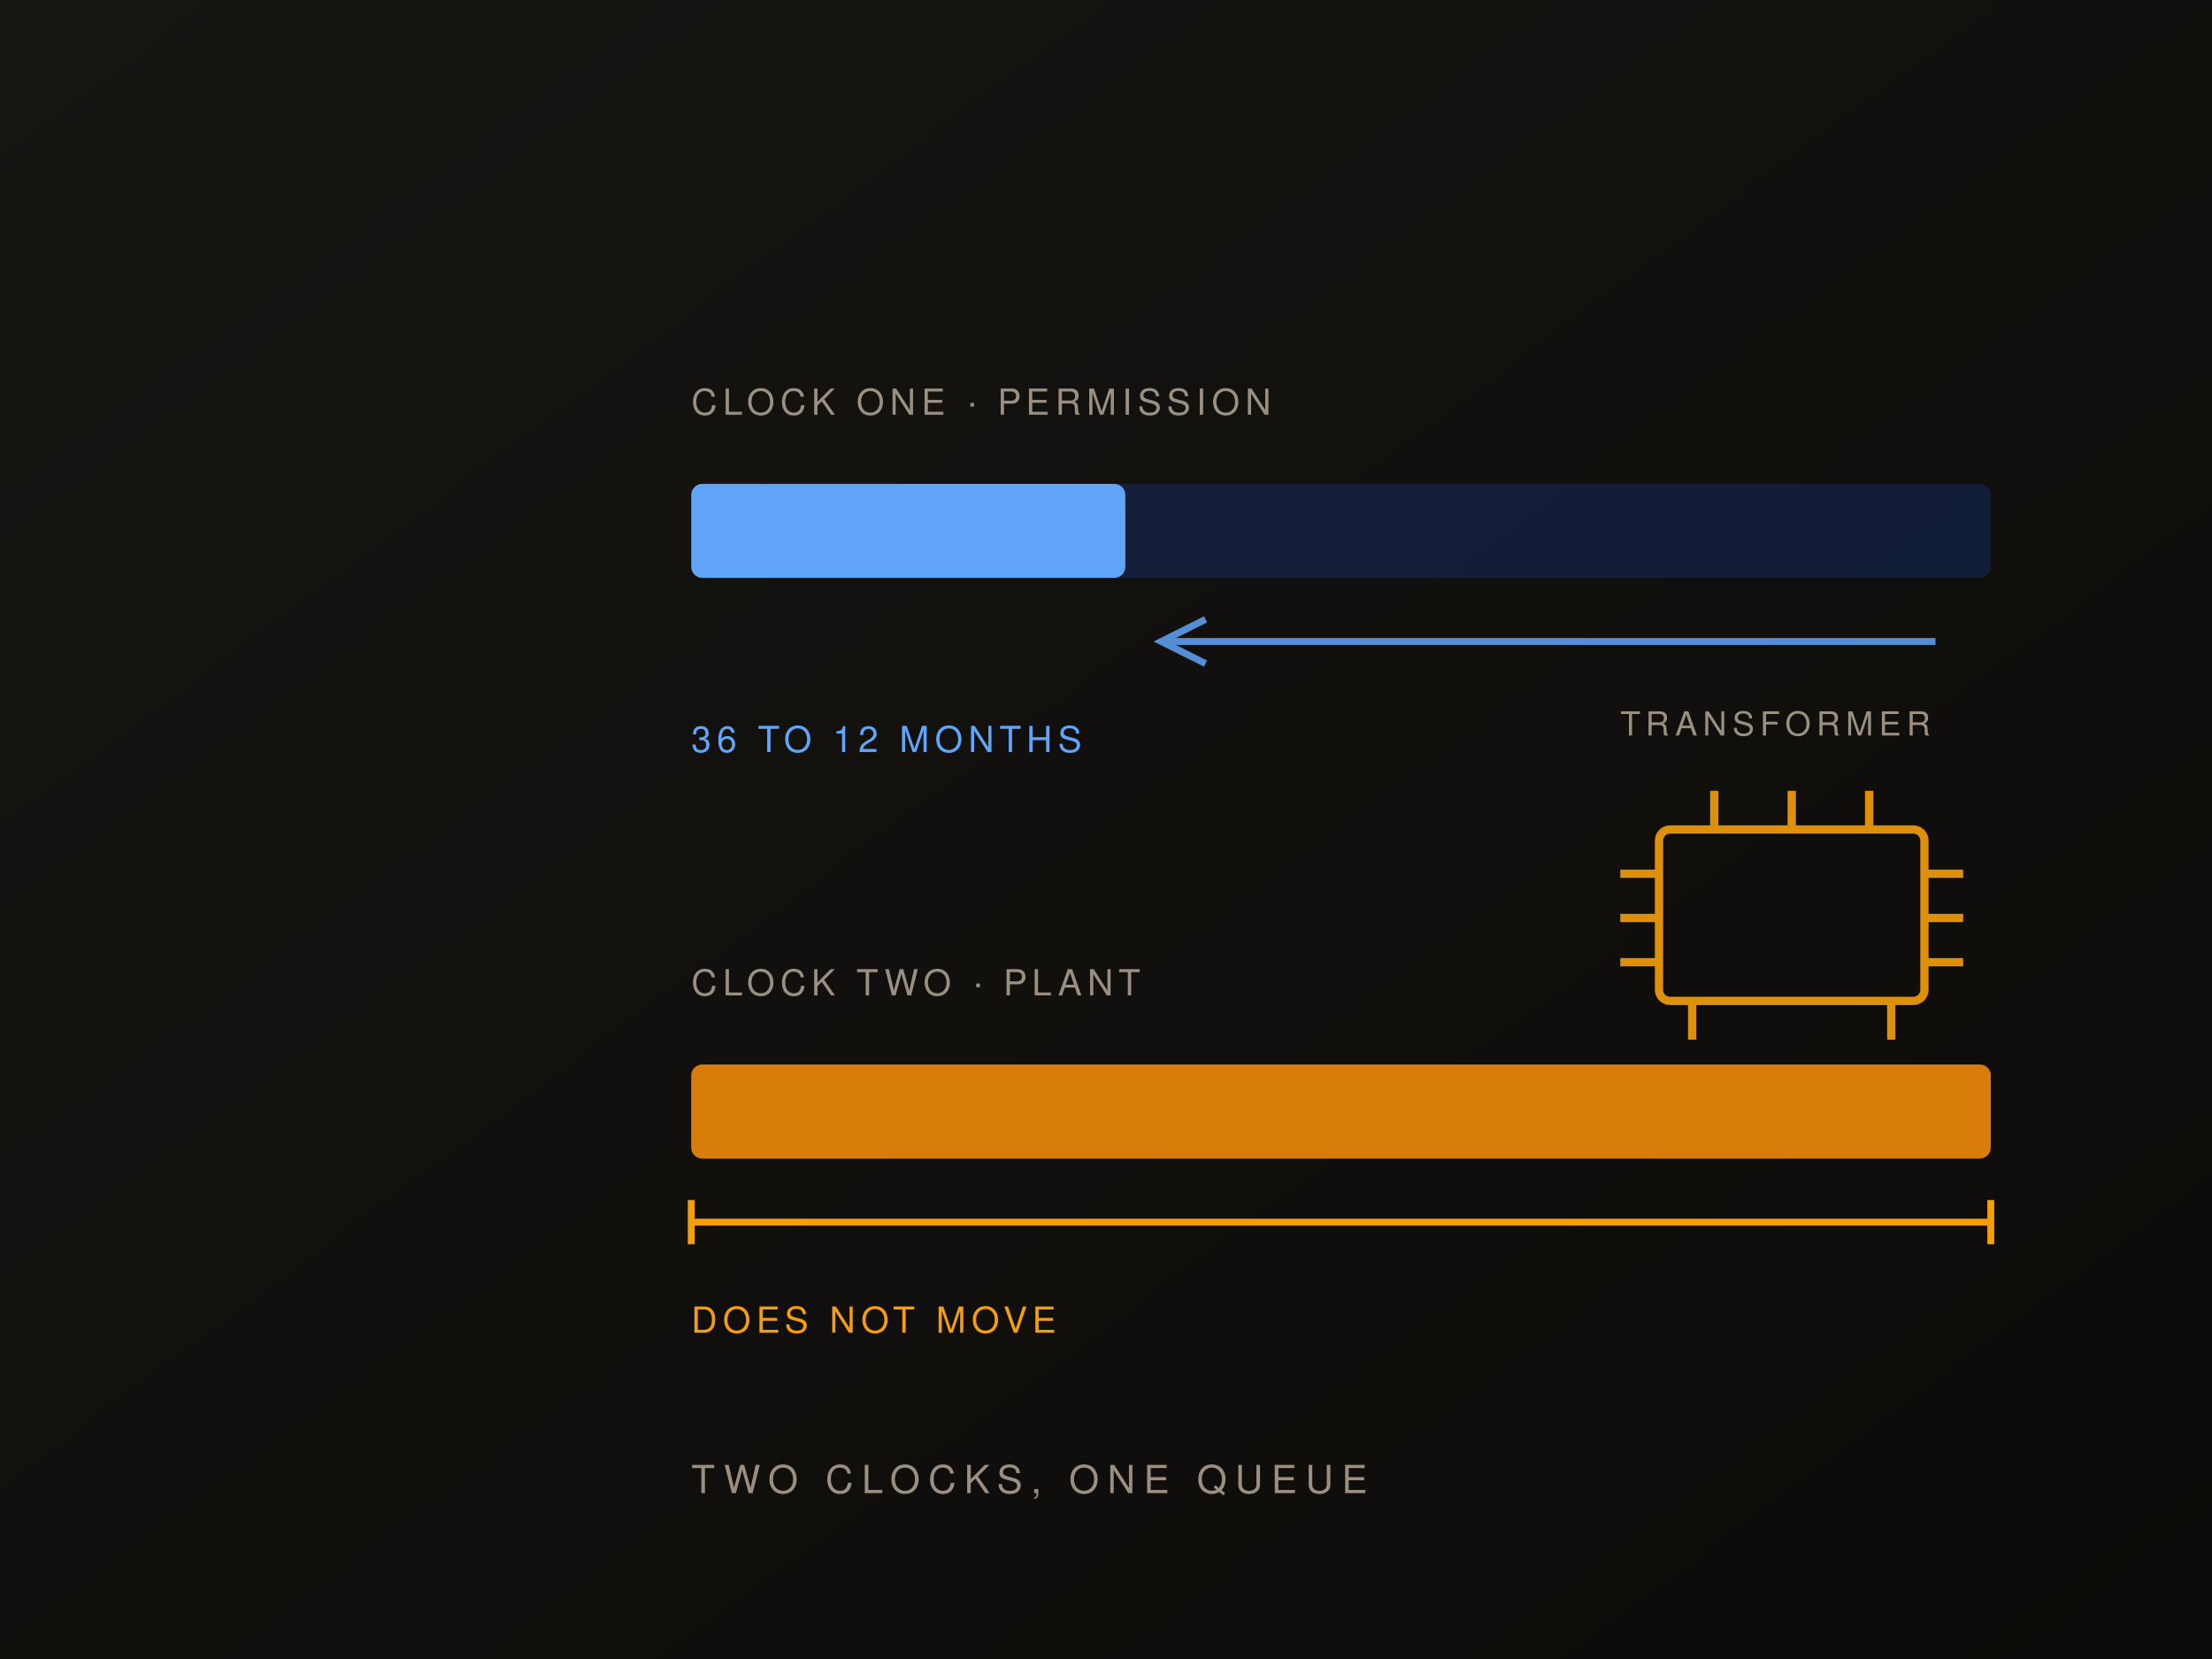
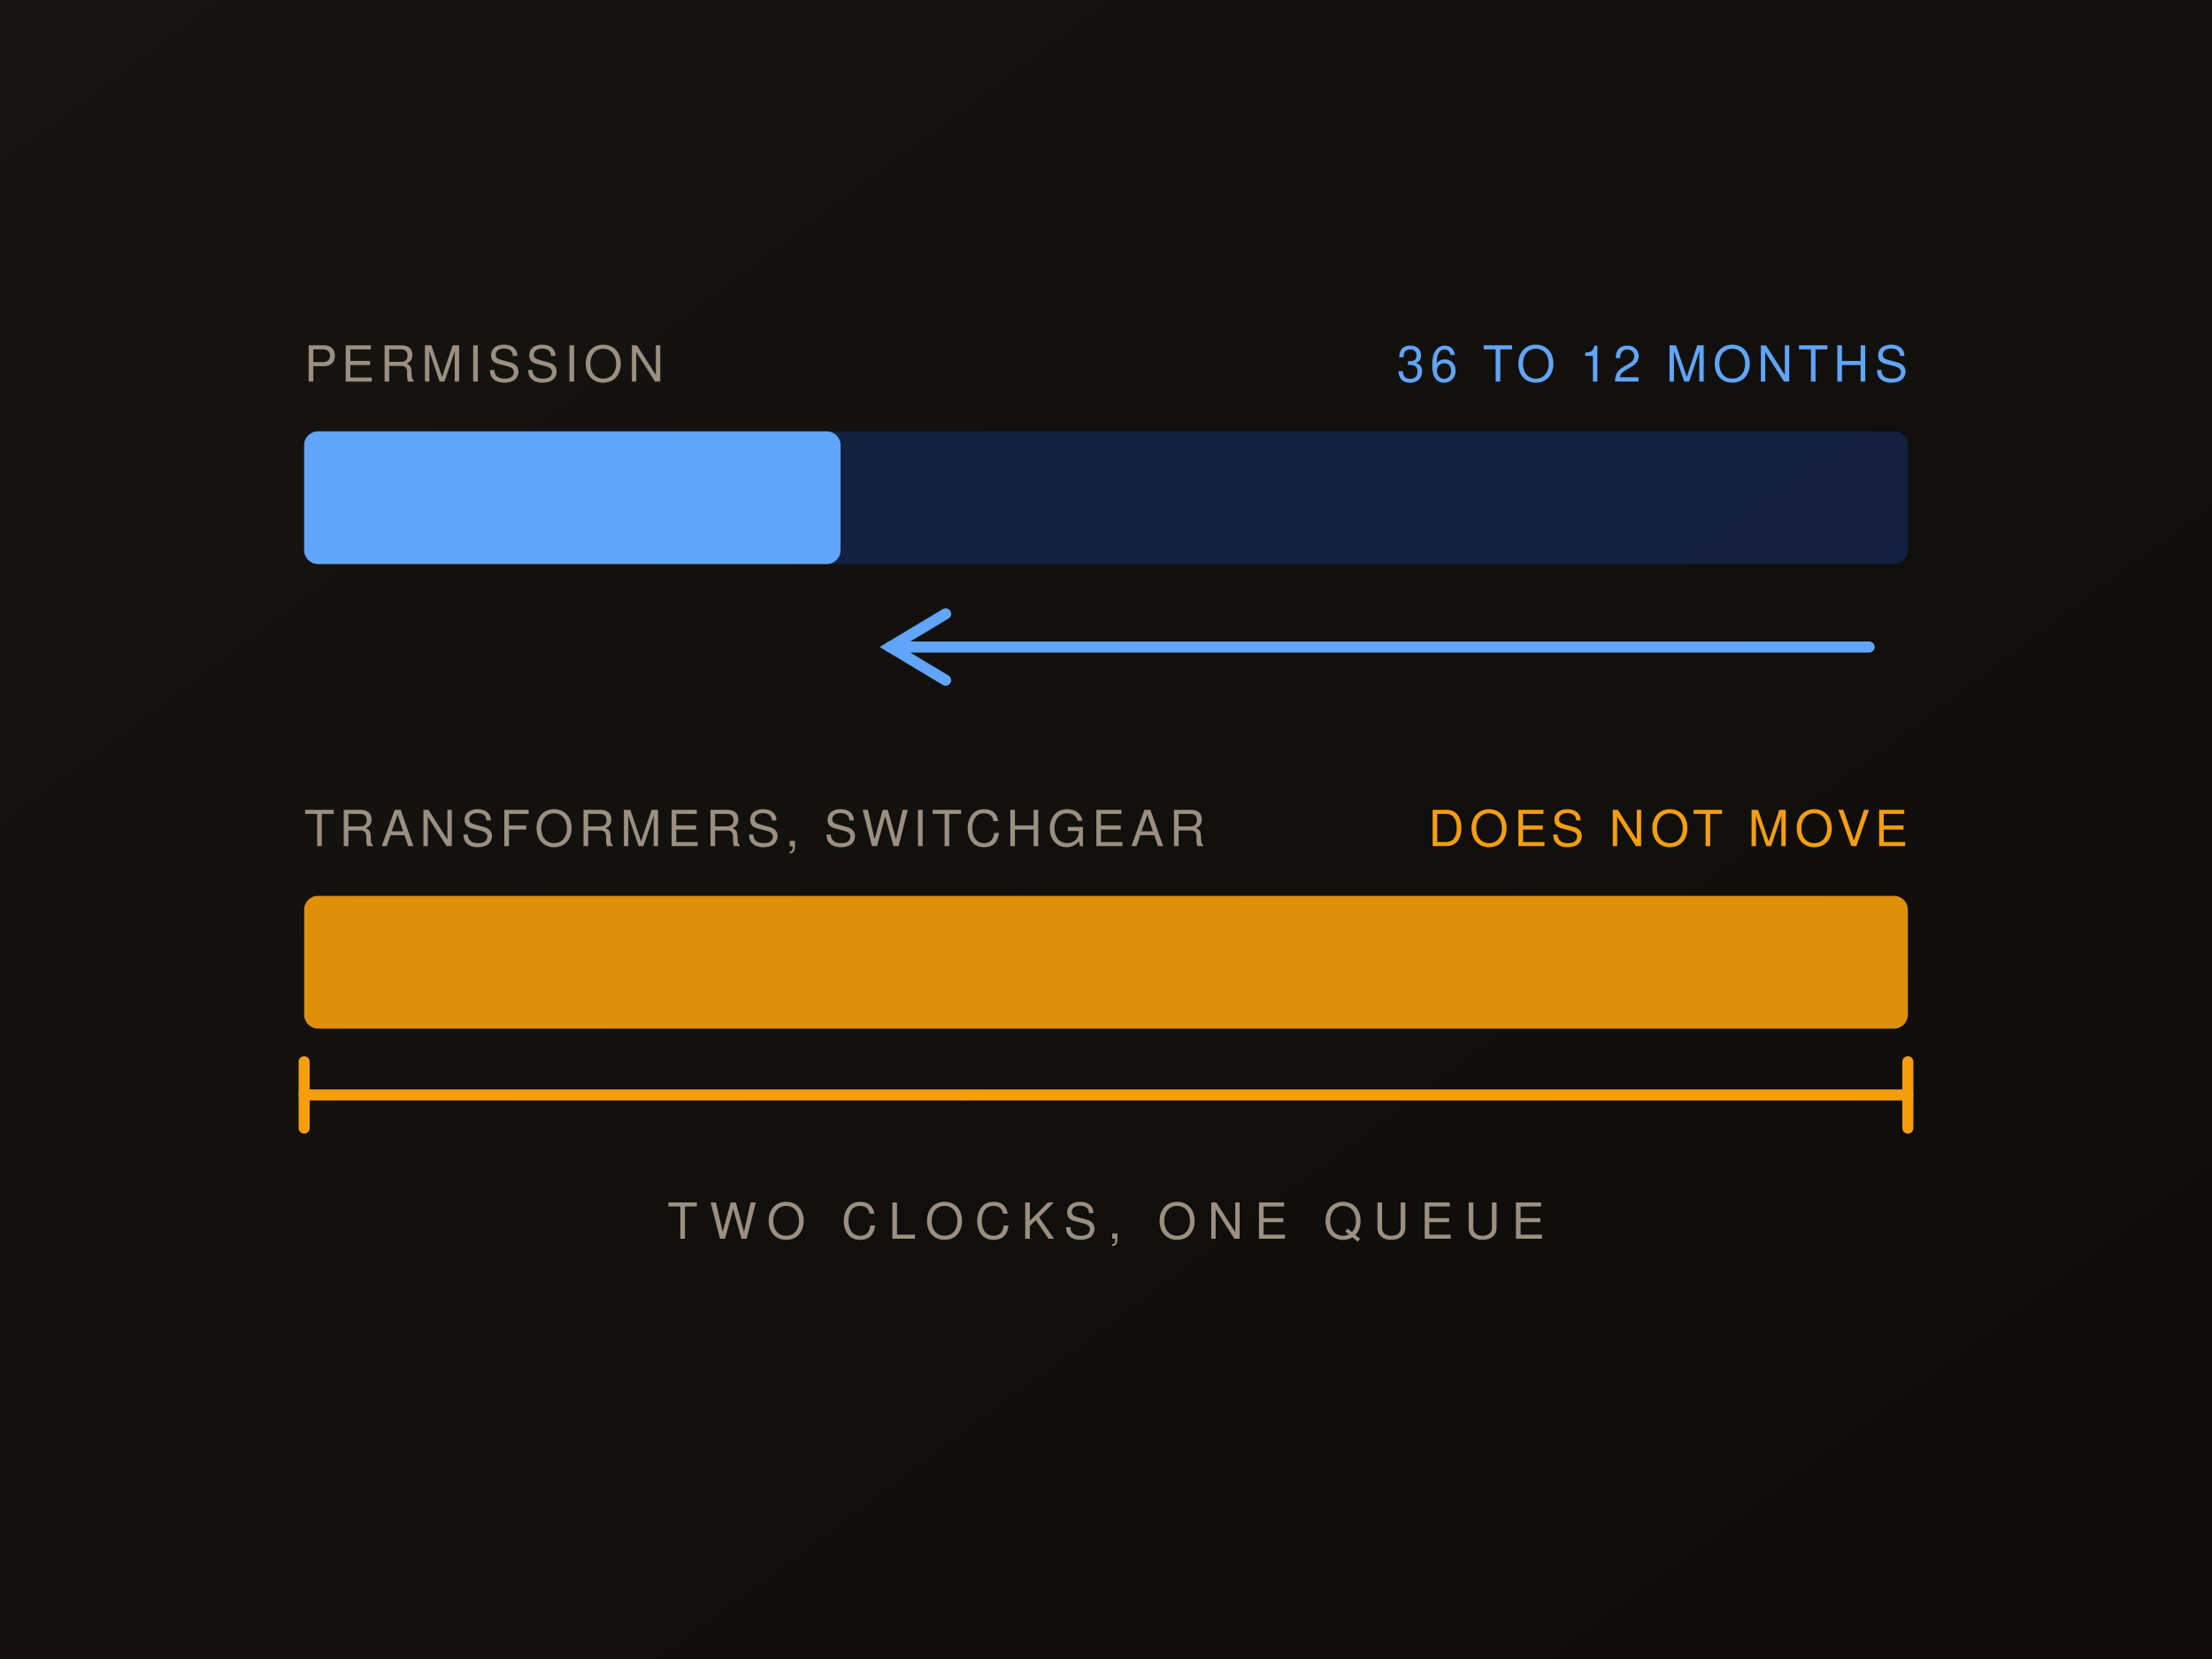
<svg xmlns="http://www.w3.org/2000/svg" viewBox="0 0 800 600">
  <defs>
    <linearGradient id="g" x1="0" y1="0" x2="1" y2="1">
      <stop offset="0" stop-color="#171512" />
      <stop offset="1" stop-color="#0c0b09" />
    </linearGradient>
  </defs>
  <rect width="800" height="600" fill="url(#g)" />
-   <g font-family="-apple-system,Helvetica,Arial,sans-serif" font-size="13" fill="#9a8f80" letter-spacing="2">
-     <text x="250" y="150">CLOCK ONE · PERMISSION</text>
-     <text x="250" y="360">CLOCK TWO · PLANT</text>
+   <g transform="translate(0,-12)">
+     <text x="110" y="150" font-family="-apple-system,Helvetica,Arial,sans-serif" font-size="18" fill="#9a8f80" letter-spacing="2" text-anchor="start">PERMISSION</text>
+     <text x="690" y="150" font-family="-apple-system,Helvetica,Arial,sans-serif" font-size="18" fill="#60a5fa" letter-spacing="2" text-anchor="end">36 TO 12 MONTHS</text>
+     <rect x="110" y="168" width="580" height="48" rx="5" fill="#1d4ed8" opacity=".25" />
+     <rect x="110" y="168" width="194" height="48" rx="5" fill="#60a5fa" />
+     <g stroke="#60a5fa" stroke-width="4" fill="none" stroke-linecap="round">
+       <path d="M676 246 H322" />
+       <path d="M342 234 L322 246 L342 258" />
+     </g>
+     <text x="110" y="318" font-family="-apple-system,Helvetica,Arial,sans-serif" font-size="18" fill="#9a8f80" letter-spacing="2" text-anchor="start">TRANSFORMERS, SWITCHGEAR</text>
+     <text x="690" y="318" font-family="-apple-system,Helvetica,Arial,sans-serif" font-size="18" fill="#f59e0b" letter-spacing="2" text-anchor="end">DOES NOT MOVE</text>
+     <rect x="110" y="336" width="580" height="48" rx="5" fill="#f59e0b" opacity=".9" />
+     <g stroke="#f59e0b" stroke-width="4" fill="none" stroke-linecap="round">
+       <path d="M110 408 H690" />
+       <path d="M110 396 V420" />
+       <path d="M690 396 V420" />
+     </g>
  </g>
-   <rect x="250" y="175" width="470" height="34" rx="4" fill="#1d4ed8" opacity=".22" />
-   <rect x="250" y="175" width="157" height="34" rx="4" fill="#60a5fa" />
-   <g stroke="#60a5fa" stroke-width="2.5" fill="none" opacity=".85">
-     <path d="M700 232 H420" />
-     <path d="M436 224 L420 232 L436 240" />
-   </g>
-   <g font-family="-apple-system,Helvetica,Arial,sans-serif" font-size="13" fill="#60a5fa" letter-spacing="2">
-     <text x="250" y="272">36 TO 12 MONTHS</text>
-   </g>
-   <rect x="250" y="385" width="470" height="34" rx="4" fill="#b45309" />
-   <rect x="250" y="385" width="470" height="34" rx="4" fill="#f59e0b" opacity=".55" />
-   <g stroke="#f59e0b" stroke-width="2.5" fill="none">
-     <path d="M250 442 H720" />
-     <path d="M250 434 V450" />
-     <path d="M720 434 V450" />
-   </g>
-   <g font-family="-apple-system,Helvetica,Arial,sans-serif" font-size="13" fill="#f59e0b" letter-spacing="2">
-     <text x="250" y="482">DOES NOT MOVE</text>
-   </g>
-   <g stroke="#f59e0b" stroke-width="3" fill="none" opacity=".9">
-     <rect x="600" y="300" width="96" height="62" rx="4" />
-     <path d="M620 300 V286 M648 300 V286 M676 300 V286" />
-     <path d="M612 362 V376 M684 362 V376" />
-     <path d="M600 316 H586 M600 332 H586 M600 348 H586" />
-     <path d="M696 316 H710 M696 332 H710 M696 348 H710" />
-   </g>
-   <g font-family="-apple-system,Helvetica,Arial,sans-serif" font-size="12" fill="#9a8f80" letter-spacing="2">
-     <text x="586" y="266">TRANSFORMER</text>
-   </g>
-   <g font-family="-apple-system,Helvetica,Arial,sans-serif" font-size="14" fill="#9a8f80" letter-spacing="3">
-     <text x="250" y="540">TWO CLOCKS, ONE QUEUE</text>
-   </g>
+   <text x="400" y="448" font-family="-apple-system,Helvetica,Arial,sans-serif" font-size="18" fill="#9a8f80" letter-spacing="4" text-anchor="middle">TWO CLOCKS, ONE QUEUE</text>
</svg>
